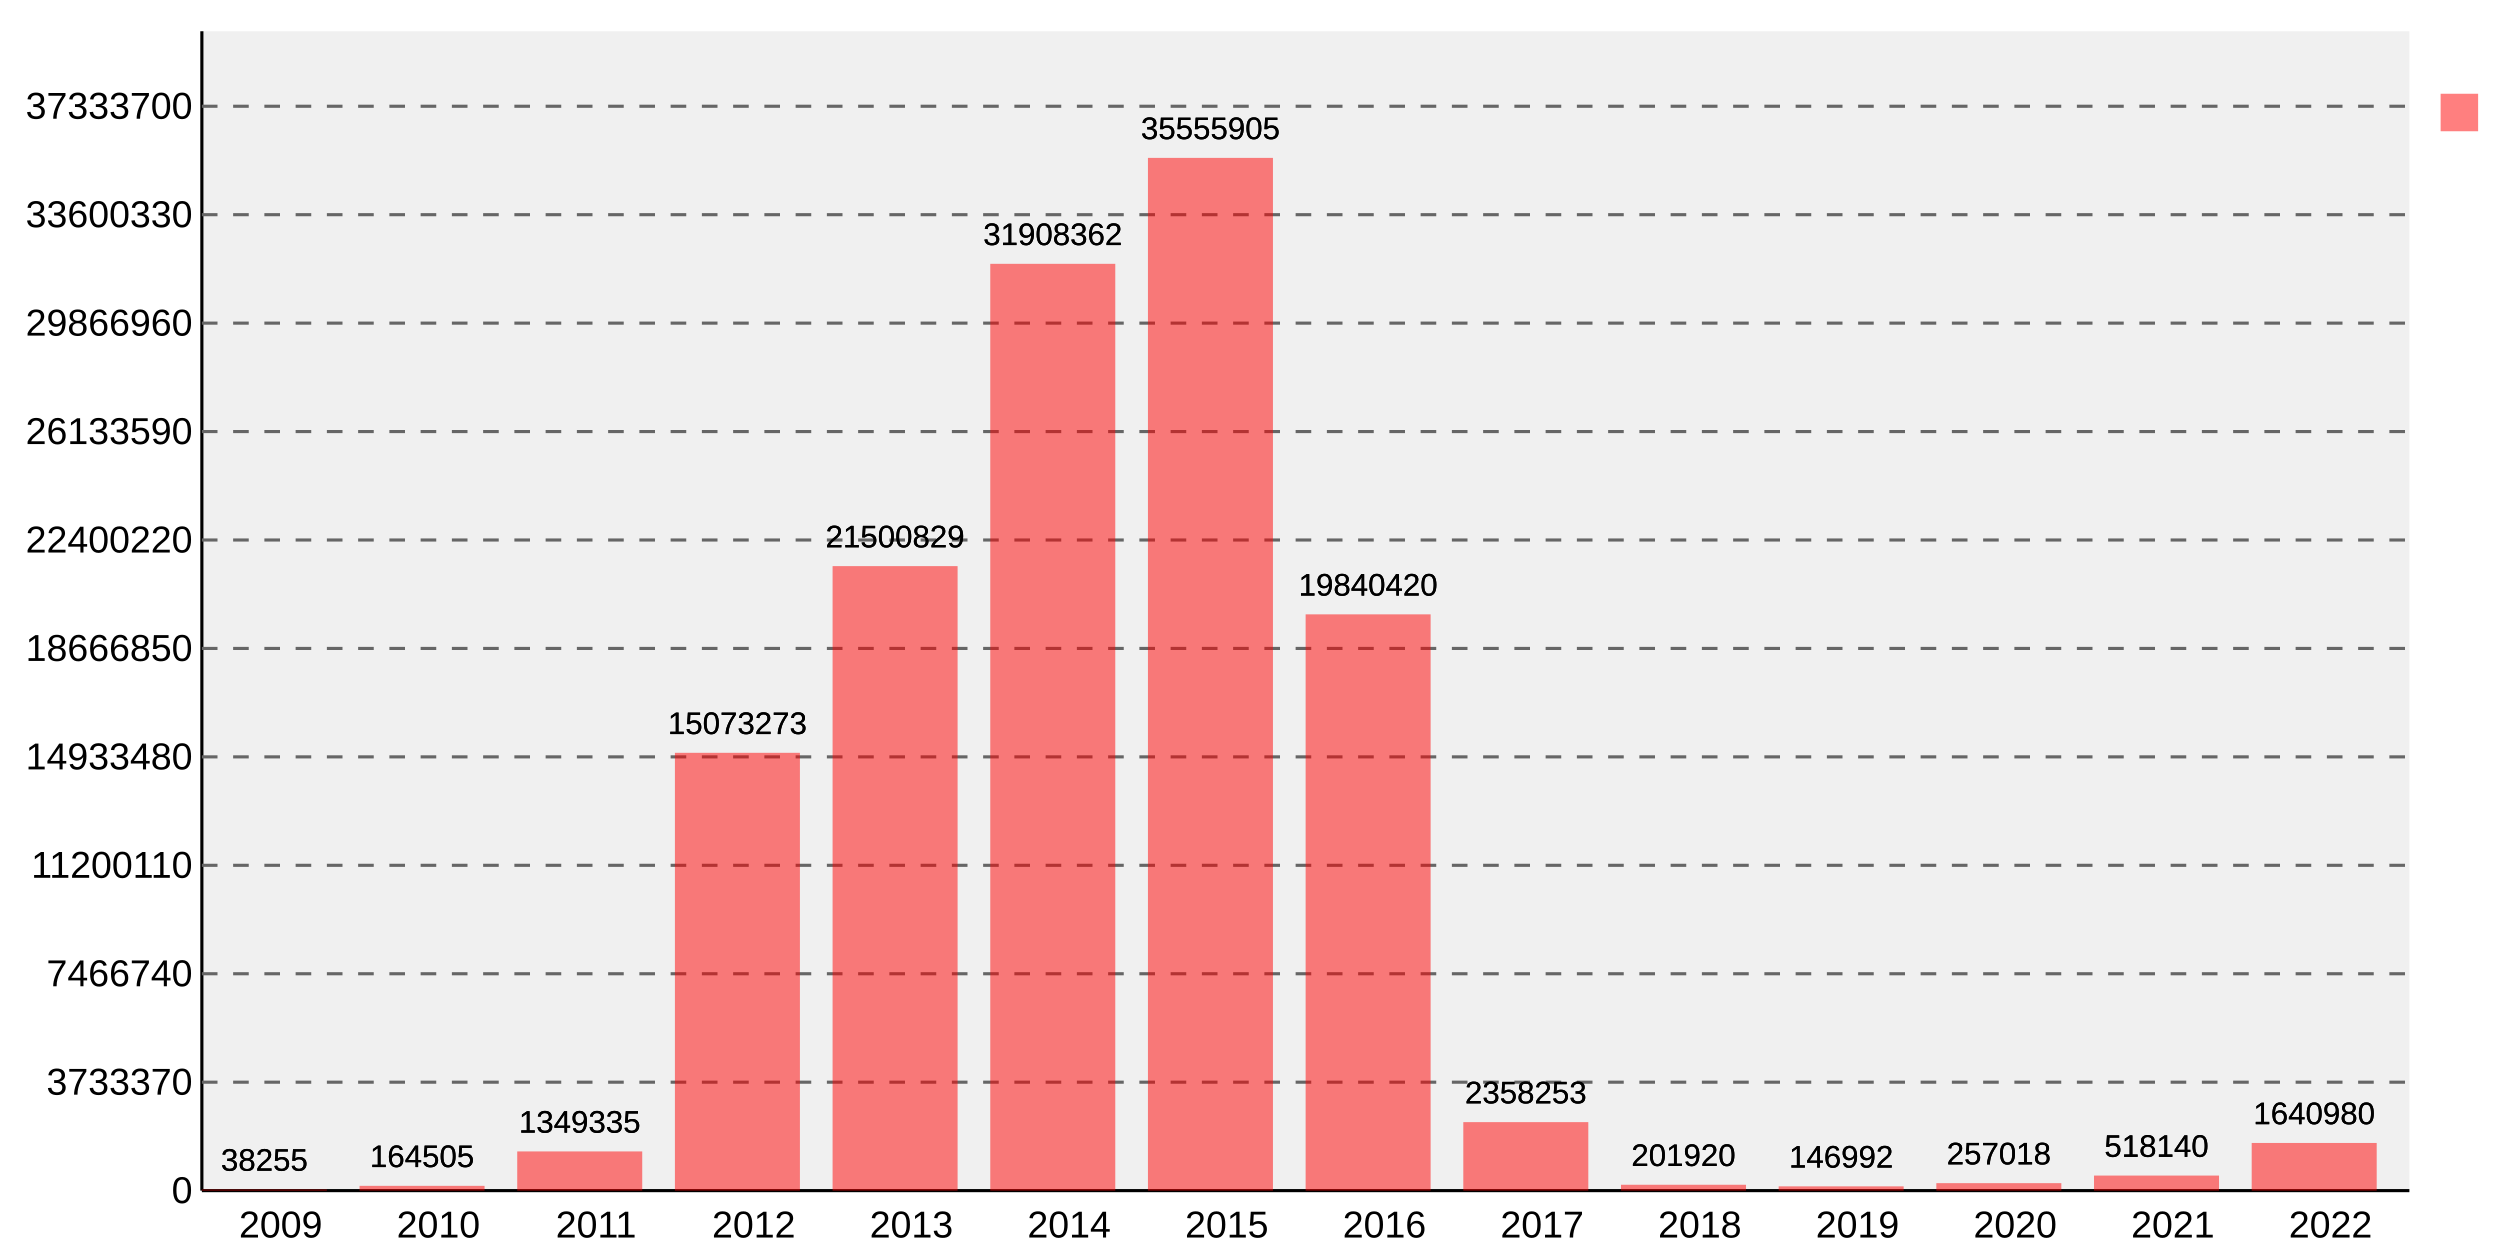
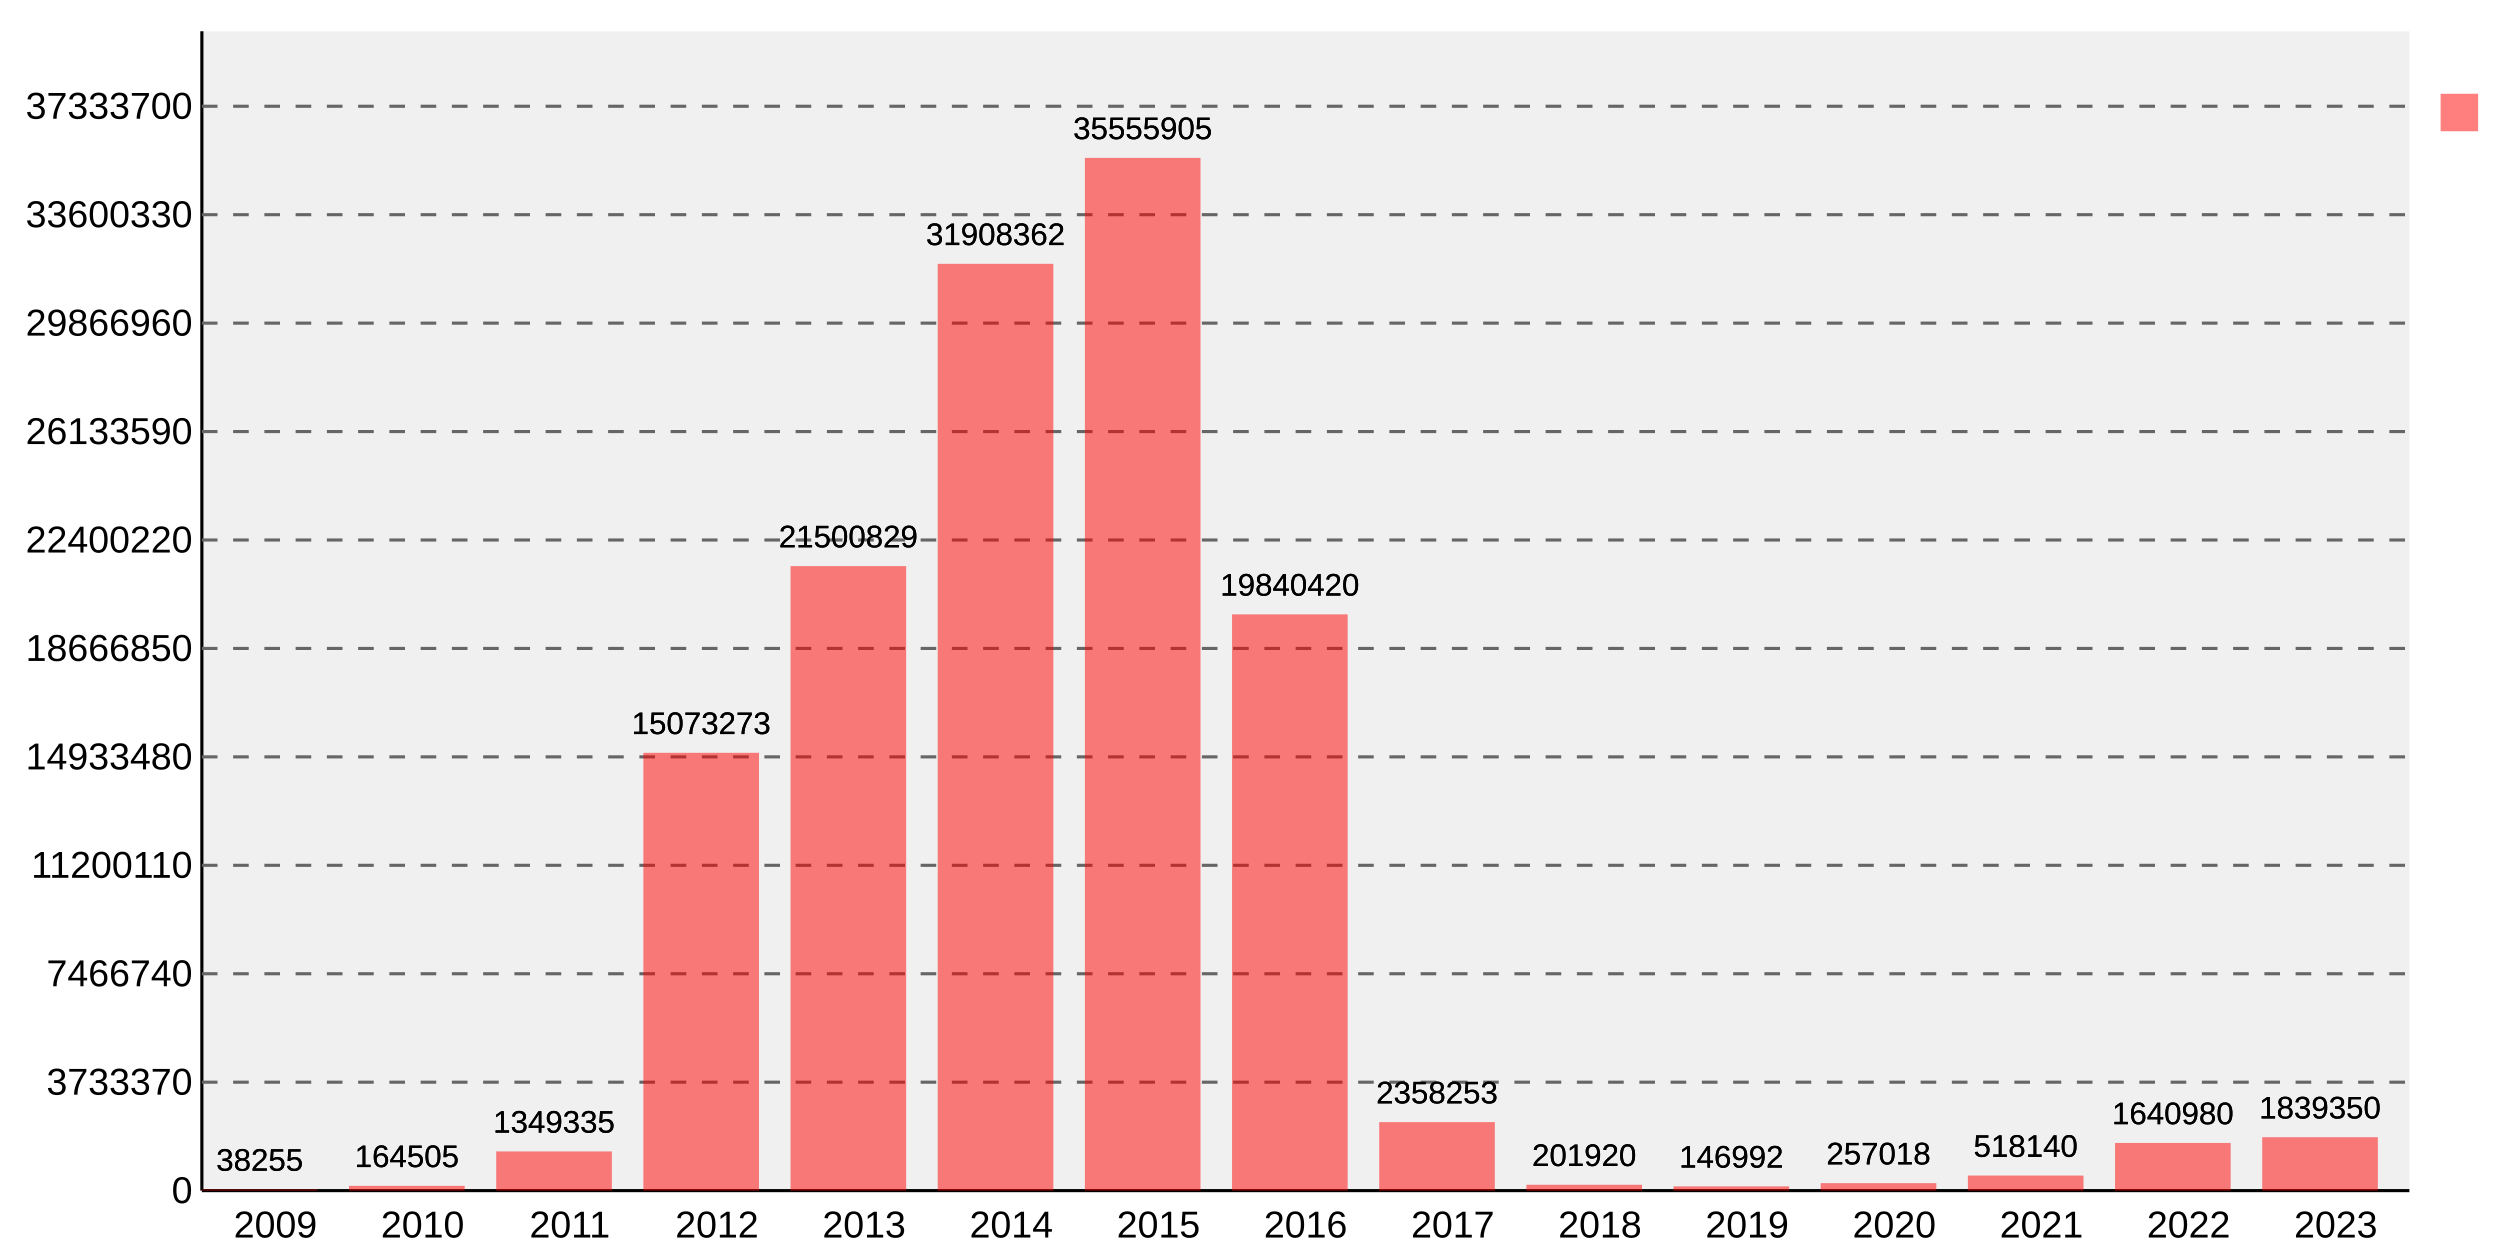
<svg xmlns="http://www.w3.org/2000/svg" viewBox="0 0 800 400">
  <defs>
    <style type="text/css">/*
Base styles for svg.charts.Graph
*/
.svgBackground {
    fill: #fff
    }
.graphBackground {
    fill: #f0f0f0
    }
/* graphs titles */
.mainTitle {
    text-anchor: middle;
    fill: #000;
    font-size: 16px;
    font-family: "Arial", sans-serif;
    font-weight: normal
    }
.subTitle {
    text-anchor: middle;
    fill: #999;
    font-size: 14px;
    font-family: "Arial", sans-serif;
    font-weight: normal
    }
.axis {
    stroke: #000;
    stroke-width: 1px
    }
.guideLines {
    stroke: #666;
    stroke-width: 1px;
    stroke-dasharray: 5, 5
    }
.xAxisLabels {
    text-anchor: middle;
    fill: #000;
    font-size: 12px;
    font-family: "Arial", sans-serif;
    font-weight: normal
    }
.yAxisLabels {
    text-anchor: end;
    fill: #000;
    font-size: 12px;
    font-family: "Arial", sans-serif;
    font-weight: normal
    }
.xAxisTitle {
    text-anchor: middle;
    fill: #f00;
    font-size: 14px;
    font-family: "Arial", sans-serif;
    font-weight: normal
    }
.yAxisTitle {
    fill: #f00;
    text-anchor: middle;
    font-size: 14px;
    font-family: "Arial", sans-serif;
    font-weight: normal
    }
.dataPointLabel {
    fill: #000;
    text-anchor: middle;
    font-size: 10px;
    font-family: "Arial", sans-serif;
    font-weight: normal
    }
.staggerGuideLine {
    fill: none;
    stroke: #000;
    stroke-width: 0.5px
    }
.keyText {
    fill: #000;
    text-anchor: start;
    font-size: 10px;
    font-family: "Arial", sans-serif;
    font-weight: normal
    }
/*
default fill styles for multiple datasets (probably only use a single
dataset on this graph though)
*/
.key1, .fill1 {
    fill: #f00;
    fill-opacity: 0.5;
    stroke: none;
    stroke-width: 0.5px
    }
.key2, .fill2 {
    fill: #00f;
    fill-opacity: 0.5;
    stroke: none;
    stroke-width: 1px
    }
.key3, .fill3 {
    fill: #0f0;
    fill-opacity: 0.5;
    stroke: none;
    stroke-width: 1px
    }
.key4, .fill4 {
    fill: #fc0;
    fill-opacity: 0.5;
    stroke: none;
    stroke-width: 1px
    }
.key5, .fill5 {
    fill: #0cf;
    fill-opacity: 0.5;
    stroke: none;
    stroke-width: 1px
    }
.key6, .fill6 {
    fill: #f0f;
    fill-opacity: 0.5;
    stroke: none;
    stroke-width: 1px
    }
.key7, .fill7 {
    fill: #0ff;
    fill-opacity: 0.5;
    stroke: none;
    stroke-width: 1px
    }
.key8, .fill8 {
    fill: #ff0;
    fill-opacity: 0.5;
    stroke: none;
    stroke-width: 1px
    }
.key9, .fill9 {
    fill: #c66;
    fill-opacity: 0.5;
    stroke: none;
    stroke-width: 1px
    }
.key10, .fill10 {
    fill: #639;
    fill-opacity: 0.5;
    stroke: none;
    stroke-width: 1px
    }
.key11, .fill11 {
    fill: #390;
    fill-opacity: 0.5;
    stroke: none;
    stroke-width: 1px
    }
.key12, .fill12 {
    fill: #96F;
    fill-opacity: 0.5;
    stroke: none;
    stroke-width: 1px
    }</style>
  </defs>
  <rect width="800" height="400" x="0" y="0" class="svgBackground" />
  <g transform="translate (64.6 10)">
    <rect x="0" y="0" width="706.4" height="371" class="graphBackground" />
    <path d="M 0 0 v371" class="axis" id="xAxis" />
    <path d="M 0 371 h706.4" class="axis" id="yAxis" />
-     <text class="xAxisLabels" x="25.229" y="386" style="text-anchor: middle">2009</text>
-     <text class="xAxisLabels" x="75.686" y="386" style="text-anchor: middle">2010</text>
-     <text class="xAxisLabels" x="126.143" y="386" style="text-anchor: middle">2011</text>
-     <text class="xAxisLabels" x="176.6" y="386" style="text-anchor: middle">2012</text>
-     <text class="xAxisLabels" x="227.057" y="386" style="text-anchor: middle">2013</text>
-     <text class="xAxisLabels" x="277.514" y="386" style="text-anchor: middle">2014</text>
-     <text class="xAxisLabels" x="327.971" y="386" style="text-anchor: middle">2015</text>
-     <text class="xAxisLabels" x="378.429" y="386" style="text-anchor: middle">2016</text>
-     <text class="xAxisLabels" x="428.886" y="386" style="text-anchor: middle">2017</text>
-     <text class="xAxisLabels" x="479.343" y="386" style="text-anchor: middle">2018</text>
-     <text class="xAxisLabels" x="529.8" y="386" style="text-anchor: middle">2019</text>
-     <text class="xAxisLabels" x="580.257" y="386" style="text-anchor: middle">2020</text>
-     <text class="xAxisLabels" x="630.714" y="386" style="text-anchor: middle">2021</text>
-     <text class="xAxisLabels" x="681.171" y="386" style="text-anchor: middle">2022</text>
+     <text class="xAxisLabels" x="23.547" y="386" style="text-anchor: middle">2009</text>
+     <text class="xAxisLabels" x="70.64" y="386" style="text-anchor: middle">2010</text>
+     <text class="xAxisLabels" x="117.733" y="386" style="text-anchor: middle">2011</text>
+     <text class="xAxisLabels" x="164.827" y="386" style="text-anchor: middle">2012</text>
+     <text class="xAxisLabels" x="211.92" y="386" style="text-anchor: middle">2013</text>
+     <text class="xAxisLabels" x="259.013" y="386" style="text-anchor: middle">2014</text>
+     <text class="xAxisLabels" x="306.107" y="386" style="text-anchor: middle">2015</text>
+     <text class="xAxisLabels" x="353.2" y="386" style="text-anchor: middle">2016</text>
+     <text class="xAxisLabels" x="400.293" y="386" style="text-anchor: middle">2017</text>
+     <text class="xAxisLabels" x="447.387" y="386" style="text-anchor: middle">2018</text>
+     <text class="xAxisLabels" x="494.48" y="386" style="text-anchor: middle">2019</text>
+     <text class="xAxisLabels" x="541.573" y="386" style="text-anchor: middle">2020</text>
+     <text class="xAxisLabels" x="588.667" y="386" style="text-anchor: middle">2021</text>
+     <text class="xAxisLabels" x="635.76" y="386" style="text-anchor: middle">2022</text>
+     <text class="xAxisLabels" x="682.853" y="386" style="text-anchor: middle">2023</text>
    <text class="yAxisLabels" x="-3" y="375.0" style="text-anchor: end">0</text>
    <text class="yAxisLabels" x="-3" y="340.3" style="text-anchor: end">3733370</text>
    <text class="yAxisLabels" x="-3" y="305.6" style="text-anchor: end">7466740</text>
    <text class="yAxisLabels" x="-3" y="270.9" style="text-anchor: end">11200110</text>
    <text class="yAxisLabels" x="-3" y="236.2" style="text-anchor: end">14933480</text>
    <text class="yAxisLabels" x="-3" y="201.5" style="text-anchor: end">18666850</text>
    <text class="yAxisLabels" x="-3" y="166.8" style="text-anchor: end">22400220</text>
    <text class="yAxisLabels" x="-3" y="132.1" style="text-anchor: end">26133590</text>
    <text class="yAxisLabels" x="-3" y="97.4" style="text-anchor: end">29866960</text>
    <text class="yAxisLabels" x="-3" y="62.7" style="text-anchor: end">33600330</text>
    <text class="yAxisLabels" x="-3" y="28.0" style="text-anchor: end">37333700</text>
    <path d="M 0 336.3 h706.4" class="guideLines" />
    <path d="M 0 301.6 h706.4" class="guideLines" />
    <path d="M 0 266.9 h706.4" class="guideLines" />
    <path d="M 0 232.2 h706.4" class="guideLines" />
    <path d="M 0 197.5 h706.4" class="guideLines" />
    <path d="M 0 162.8 h706.4" class="guideLines" />
    <path d="M 0 128.1 h706.4" class="guideLines" />
    <path d="M 0 93.4 h706.4" class="guideLines" />
    <path d="M 0 58.7 h706.4" class="guideLines" />
    <path d="M 0 24.0 h706.4" class="guideLines" />
-     <rect x="0.0" y="370.644" width="40.0" height="0.356" class="fill1" />
-     <rect x="50.457" y="369.471" width="40.0" height="1.529" class="fill1" />
-     <rect x="100.914" y="358.459" width="40.0" height="12.541" class="fill1" />
-     <rect x="151.371" y="230.901" width="40.0" height="140.099" class="fill1" />
-     <rect x="201.829" y="171.159" width="40.0" height="199.841" class="fill1" />
-     <rect x="252.286" y="74.426" width="40.0" height="296.574" class="fill1" />
-     <rect x="302.743" y="40.524" width="40.0" height="330.476" class="fill1" />
-     <rect x="353.2" y="186.592" width="40.0" height="184.408" class="fill1" />
-     <rect x="403.657" y="349.081" width="40.0" height="21.919" class="fill1" />
-     <rect x="454.114" y="369.123" width="40.0" height="1.877" class="fill1" />
-     <rect x="504.571" y="369.634" width="40.0" height="1.366" class="fill1" />
-     <rect x="555.029" y="368.611" width="40.0" height="2.389" class="fill1" />
-     <rect x="605.486" y="366.184" width="40.0" height="4.816" class="fill1" />
-     <rect x="655.943" y="355.748" width="40.0" height="15.252" class="fill1" />
+     <rect x="0.0" y="370.644" width="37.0" height="0.356" class="fill1" />
+     <rect x="47.093" y="369.471" width="37.0" height="1.529" class="fill1" />
+     <rect x="94.187" y="358.459" width="37.0" height="12.541" class="fill1" />
+     <rect x="141.28" y="230.901" width="37.0" height="140.099" class="fill1" />
+     <rect x="188.373" y="171.159" width="37.0" height="199.841" class="fill1" />
+     <rect x="235.467" y="74.426" width="37.0" height="296.574" class="fill1" />
+     <rect x="282.56" y="40.524" width="37.0" height="330.476" class="fill1" />
+     <rect x="329.653" y="186.592" width="37.0" height="184.408" class="fill1" />
+     <rect x="376.747" y="349.081" width="37.0" height="21.919" class="fill1" />
+     <rect x="423.84" y="369.123" width="37.0" height="1.877" class="fill1" />
+     <rect x="470.933" y="369.634" width="37.0" height="1.366" class="fill1" />
+     <rect x="518.027" y="368.611" width="37.0" height="2.389" class="fill1" />
+     <rect x="565.12" y="366.184" width="37.0" height="4.816" class="fill1" />
+     <rect x="612.213" y="355.748" width="37.0" height="15.252" class="fill1" />
+     <rect x="659.307" y="353.904" width="37.0" height="17.096" class="fill1" />
    <g>
-       <text x="20.0" y="364.644" class="dataPointLabel" style="None stroke: #fff; stroke-width: 2;">38255</text>
-       <text x="20.0" y="364.644" class="dataPointLabel">38255</text>
-       <text x="70.457" y="363.471" class="dataPointLabel" style="None stroke: #fff; stroke-width: 2;">164505</text>
-       <text x="70.457" y="363.471" class="dataPointLabel">164505</text>
-       <text x="120.914" y="352.459" class="dataPointLabel" style="None stroke: #fff; stroke-width: 2;">1349335</text>
-       <text x="120.914" y="352.459" class="dataPointLabel">1349335</text>
-       <text x="171.371" y="224.901" class="dataPointLabel" style="None stroke: #fff; stroke-width: 2;">15073273</text>
-       <text x="171.371" y="224.901" class="dataPointLabel">15073273</text>
-       <text x="221.829" y="165.159" class="dataPointLabel" style="None stroke: #fff; stroke-width: 2;">21500829</text>
-       <text x="221.829" y="165.159" class="dataPointLabel">21500829</text>
-       <text x="272.286" y="68.426" class="dataPointLabel" style="None stroke: #fff; stroke-width: 2;">31908362</text>
-       <text x="272.286" y="68.426" class="dataPointLabel">31908362</text>
-       <text x="322.743" y="34.524" class="dataPointLabel" style="None stroke: #fff; stroke-width: 2;">35555905</text>
-       <text x="322.743" y="34.524" class="dataPointLabel">35555905</text>
-       <text x="373.2" y="180.592" class="dataPointLabel" style="None stroke: #fff; stroke-width: 2;">19840420</text>
-       <text x="373.2" y="180.592" class="dataPointLabel">19840420</text>
-       <text x="423.657" y="343.081" class="dataPointLabel" style="None stroke: #fff; stroke-width: 2;">2358253</text>
-       <text x="423.657" y="343.081" class="dataPointLabel">2358253</text>
-       <text x="474.114" y="363.123" class="dataPointLabel" style="None stroke: #fff; stroke-width: 2;">201920</text>
-       <text x="474.114" y="363.123" class="dataPointLabel">201920</text>
-       <text x="524.571" y="363.634" class="dataPointLabel" style="None stroke: #fff; stroke-width: 2;">146992</text>
-       <text x="524.571" y="363.634" class="dataPointLabel">146992</text>
-       <text x="575.029" y="362.611" class="dataPointLabel" style="None stroke: #fff; stroke-width: 2;">257018</text>
-       <text x="575.029" y="362.611" class="dataPointLabel">257018</text>
-       <text x="625.486" y="360.184" class="dataPointLabel" style="None stroke: #fff; stroke-width: 2;">518140</text>
-       <text x="625.486" y="360.184" class="dataPointLabel">518140</text>
-       <text x="675.943" y="349.748" class="dataPointLabel" style="None stroke: #fff; stroke-width: 2;">1640980</text>
-       <text x="675.943" y="349.748" class="dataPointLabel">1640980</text>
+       <text x="18.5" y="364.644" class="dataPointLabel" style="None stroke: #fff; stroke-width: 2;">38255</text>
+       <text x="18.5" y="364.644" class="dataPointLabel">38255</text>
+       <text x="65.593" y="363.471" class="dataPointLabel" style="None stroke: #fff; stroke-width: 2;">164505</text>
+       <text x="65.593" y="363.471" class="dataPointLabel">164505</text>
+       <text x="112.687" y="352.459" class="dataPointLabel" style="None stroke: #fff; stroke-width: 2;">1349335</text>
+       <text x="112.687" y="352.459" class="dataPointLabel">1349335</text>
+       <text x="159.78" y="224.901" class="dataPointLabel" style="None stroke: #fff; stroke-width: 2;">15073273</text>
+       <text x="159.78" y="224.901" class="dataPointLabel">15073273</text>
+       <text x="206.873" y="165.159" class="dataPointLabel" style="None stroke: #fff; stroke-width: 2;">21500829</text>
+       <text x="206.873" y="165.159" class="dataPointLabel">21500829</text>
+       <text x="253.967" y="68.426" class="dataPointLabel" style="None stroke: #fff; stroke-width: 2;">31908362</text>
+       <text x="253.967" y="68.426" class="dataPointLabel">31908362</text>
+       <text x="301.06" y="34.524" class="dataPointLabel" style="None stroke: #fff; stroke-width: 2;">35555905</text>
+       <text x="301.06" y="34.524" class="dataPointLabel">35555905</text>
+       <text x="348.153" y="180.592" class="dataPointLabel" style="None stroke: #fff; stroke-width: 2;">19840420</text>
+       <text x="348.153" y="180.592" class="dataPointLabel">19840420</text>
+       <text x="395.247" y="343.081" class="dataPointLabel" style="None stroke: #fff; stroke-width: 2;">2358253</text>
+       <text x="395.247" y="343.081" class="dataPointLabel">2358253</text>
+       <text x="442.34" y="363.123" class="dataPointLabel" style="None stroke: #fff; stroke-width: 2;">201920</text>
+       <text x="442.34" y="363.123" class="dataPointLabel">201920</text>
+       <text x="489.433" y="363.634" class="dataPointLabel" style="None stroke: #fff; stroke-width: 2;">146992</text>
+       <text x="489.433" y="363.634" class="dataPointLabel">146992</text>
+       <text x="536.527" y="362.611" class="dataPointLabel" style="None stroke: #fff; stroke-width: 2;">257018</text>
+       <text x="536.527" y="362.611" class="dataPointLabel">257018</text>
+       <text x="583.62" y="360.184" class="dataPointLabel" style="None stroke: #fff; stroke-width: 2;">518140</text>
+       <text x="583.62" y="360.184" class="dataPointLabel">518140</text>
+       <text x="630.713" y="349.748" class="dataPointLabel" style="None stroke: #fff; stroke-width: 2;">1640980</text>
+       <text x="630.713" y="349.748" class="dataPointLabel">1640980</text>
+       <text x="677.807" y="347.904" class="dataPointLabel" style="None stroke: #fff; stroke-width: 2;">1839350</text>
+       <text x="677.807" y="347.904" class="dataPointLabel">1839350</text>
    </g>
  </g>
  <g transform="translate(781 30)">
    <rect x="0" y="0" width="12" height="12" class="key1" />
    <text x="17" y="12" class="keyText" />
  </g>
</svg>
